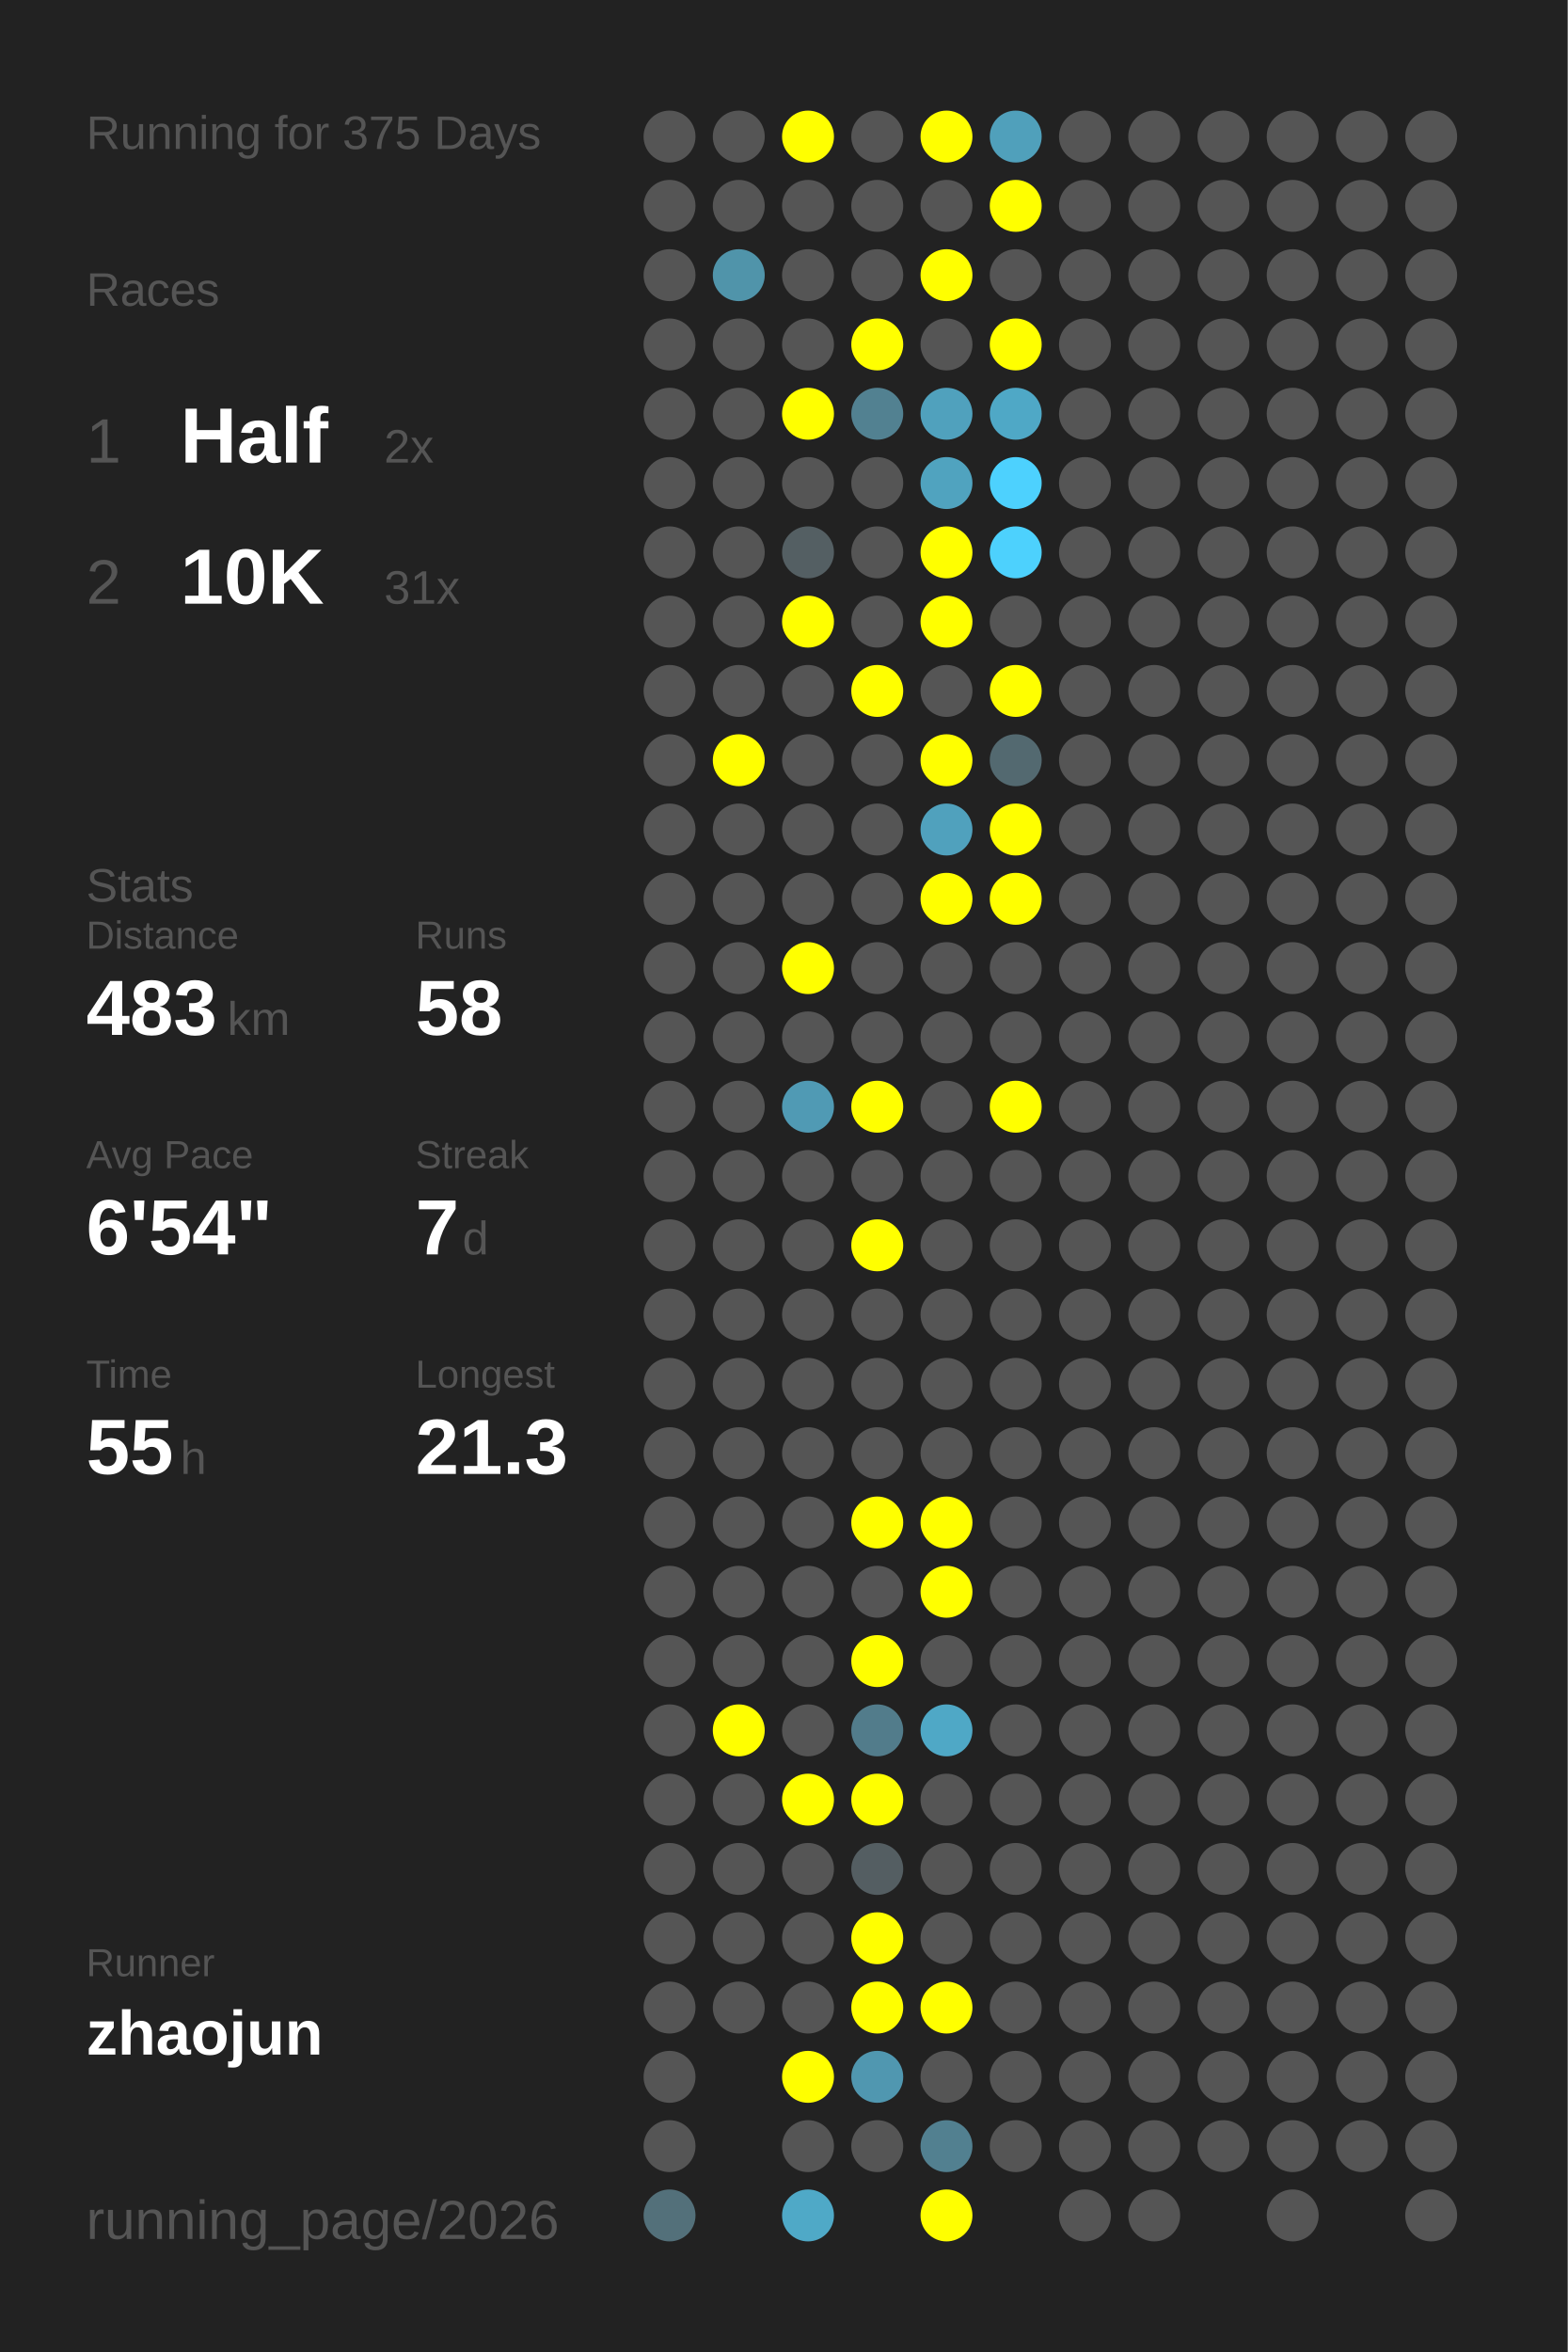
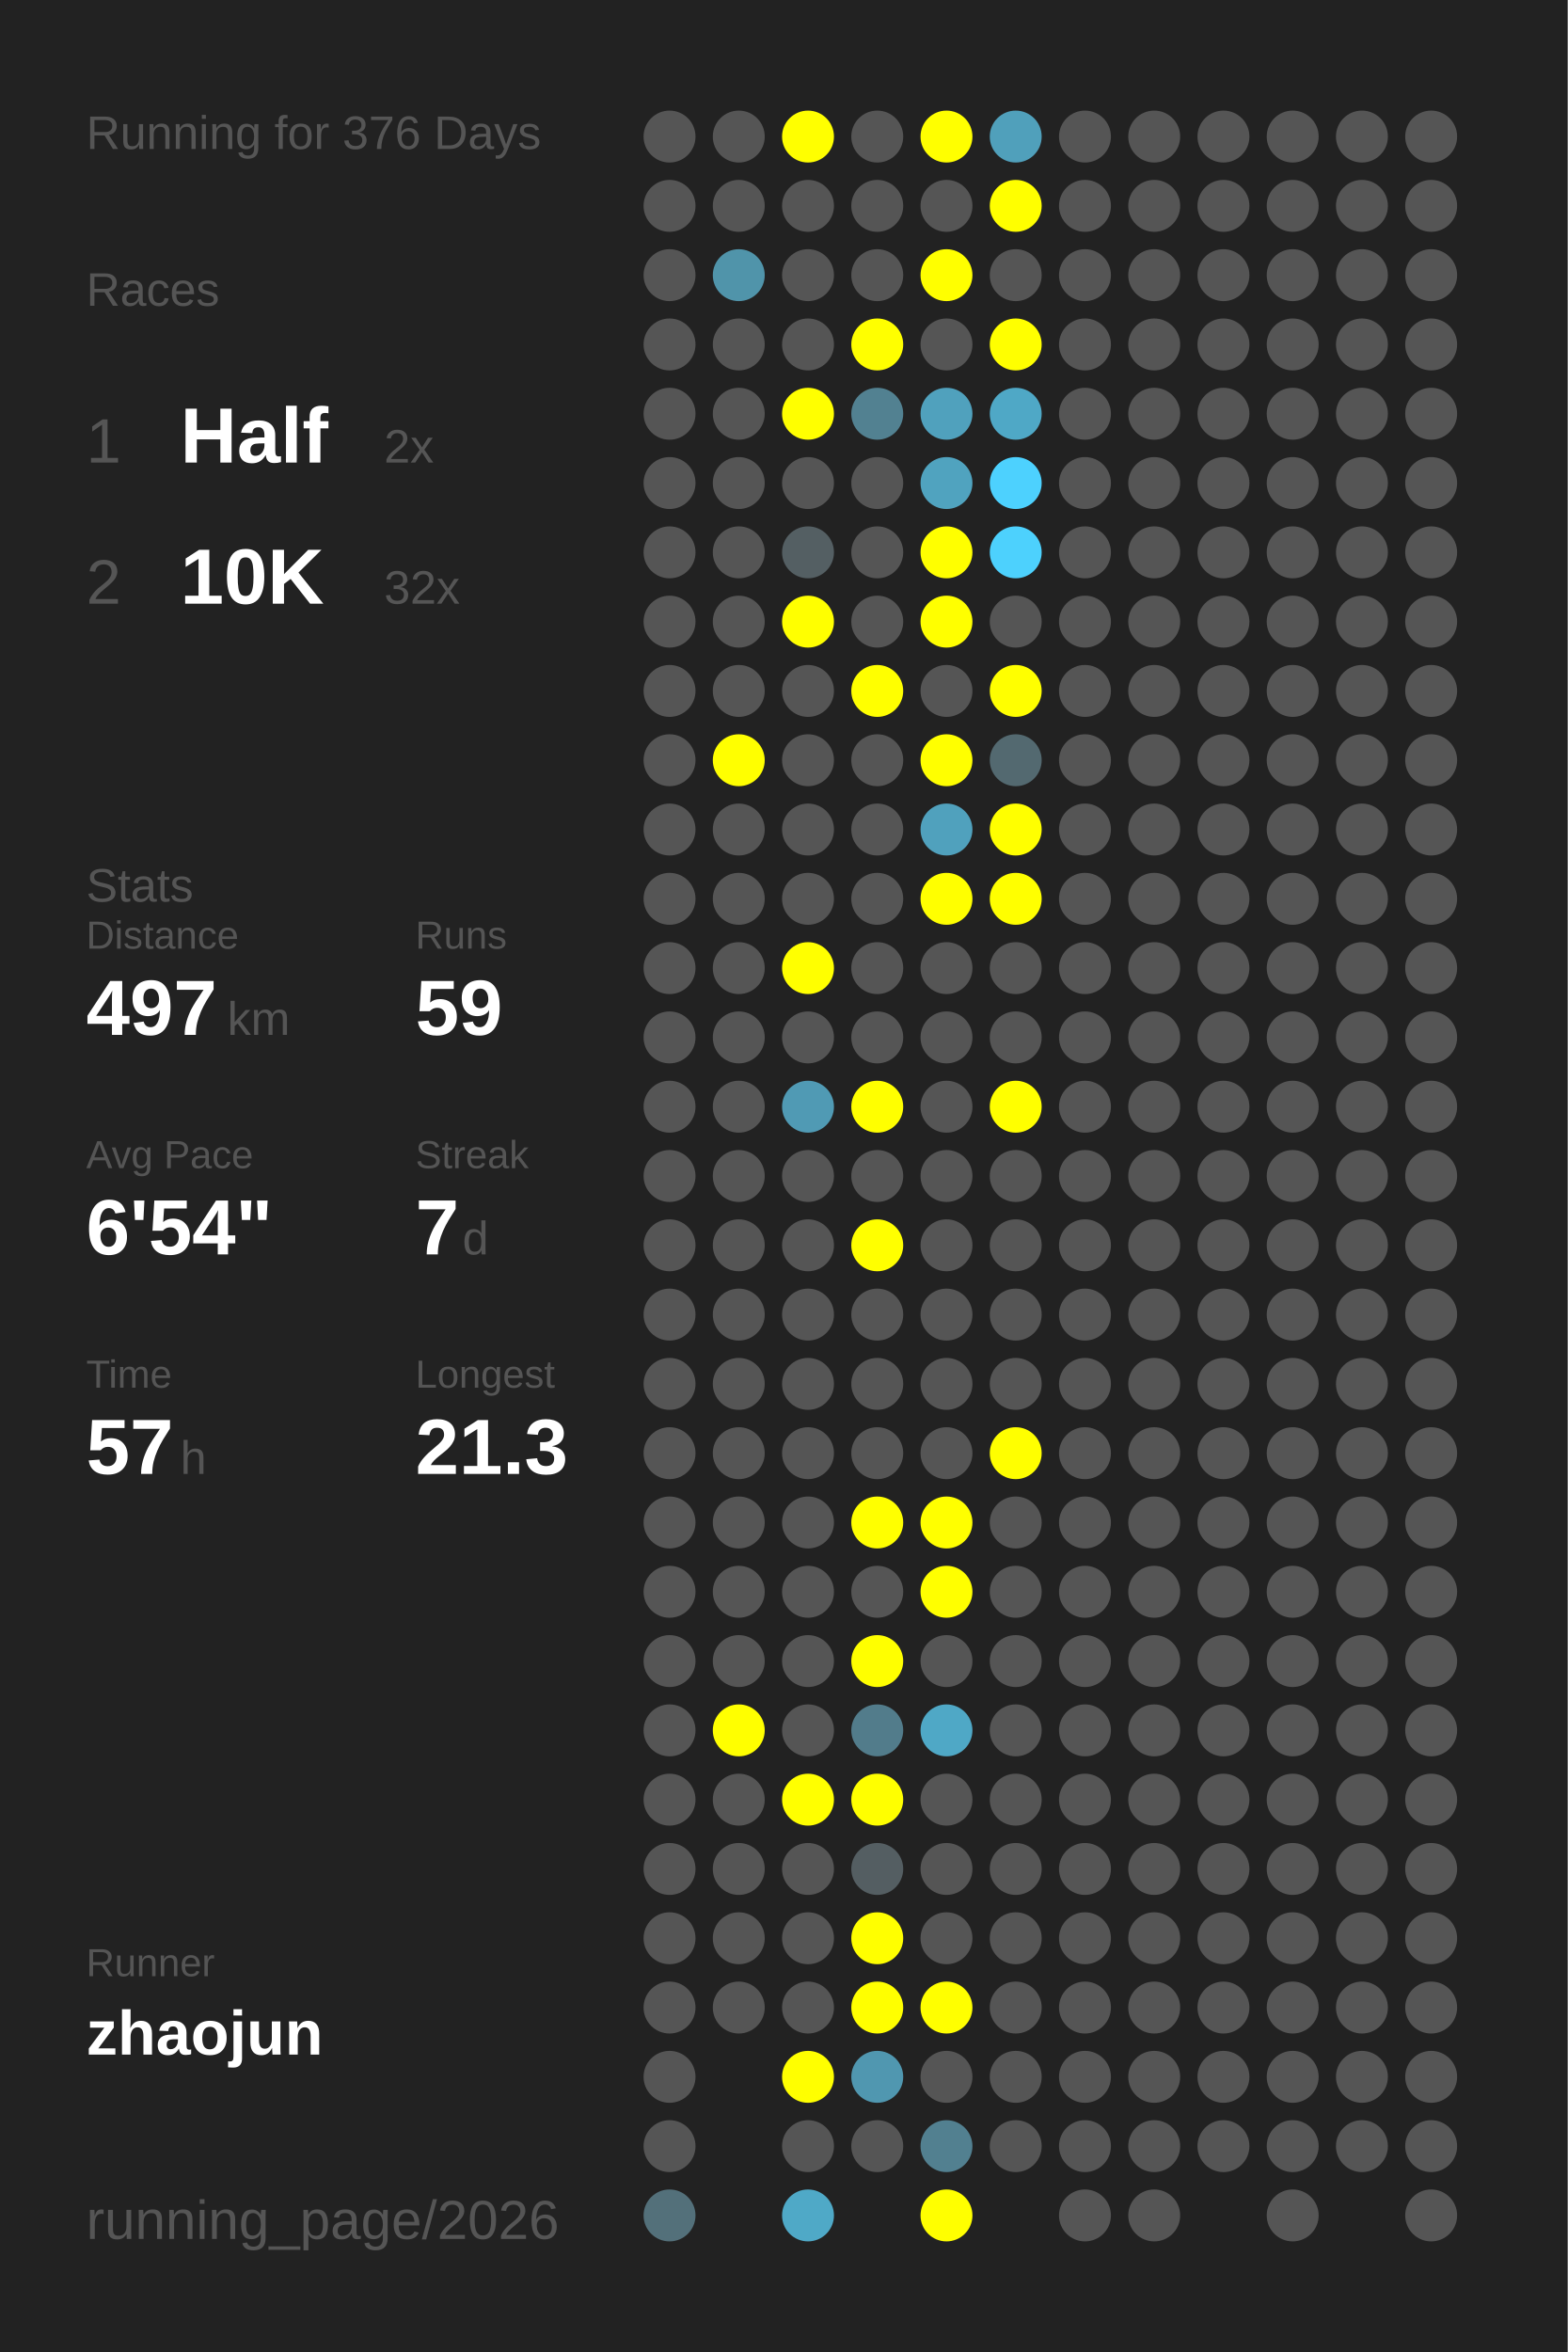
<svg xmlns="http://www.w3.org/2000/svg" baseProfile="full" height="300mm" version="1.1" viewBox="0,0,200,300" width="200mm">
  <defs />
  <rect fill="#222222" height="300" width="200" x="0" y="0" />
-   <text fill="#555555" style="font-size:6px; font-family:Arial;" x="11" y="19">Running for 375 Days</text>
+   <text fill="#555555" style="font-size:6px; font-family:Arial;" x="11" y="19">Running for 376 Days</text>
  <text fill="#555555" style="font-size:6px; font-family:Arial;" x="11" y="39">Races</text>
  <text fill="#555555" style="font-size:8px; font-family:Arial;" x="11" y="59">1</text>
  <text fill="#FFFFFF" style="font-size:10px; font-family:Arial; font-weight:bold;" x="23" y="59">Half</text>
  <text fill="#555555" style="font-size:6px; font-family:Arial;" x="49" y="59">2x</text>
  <text fill="#555555" style="font-size:8px; font-family:Arial;" x="11" y="77">2</text>
  <text fill="#FFFFFF" style="font-size:10px; font-family:Arial; font-weight:bold;" x="23" y="77">10K</text>
-   <text fill="#555555" style="font-size:6px; font-family:Arial;" x="49" y="77">31x</text>
+   <text fill="#555555" style="font-size:6px; font-family:Arial;" x="49" y="77">32x</text>
  <text fill="#555555" style="font-size:6px; font-family:Arial;" x="11" y="115">Stats</text>
  <text fill="#555555" style="font-size:5px; font-family:Arial;" x="11" y="121">Distance</text>
-   <text fill="#FFFFFF" style="font-size:10px; font-family:Arial; font-weight:bold;" x="11" y="132">483</text>
+   <text fill="#FFFFFF" style="font-size:10px; font-family:Arial; font-weight:bold;" x="11" y="132">497</text>
  <text fill="#555555" style="font-size:6px; font-family:Arial;" x="29" y="132">km</text>
  <text fill="#555555" style="font-size:5px; font-family:Arial;" x="53" y="121">Runs</text>
-   <text fill="#FFFFFF" style="font-size:10px; font-family:Arial; font-weight:bold;" x="53" y="132">58</text>
+   <text fill="#FFFFFF" style="font-size:10px; font-family:Arial; font-weight:bold;" x="53" y="132">59</text>
  <text fill="#555555" style="font-size:5px; font-family:Arial;" x="11" y="149">Avg Pace</text>
  <text fill="#FFFFFF" style="font-size:10px; font-family:Arial; font-weight:bold;" x="11" y="160">6'54"</text>
  <text fill="#555555" style="font-size:5px; font-family:Arial;" x="53" y="149">Streak</text>
  <text fill="#FFFFFF" style="font-size:10px; font-family:Arial; font-weight:bold;" x="53" y="160">7</text>
  <text fill="#555555" style="font-size:6px; font-family:Arial;" x="59" y="160">d</text>
  <text fill="#555555" style="font-size:5px; font-family:Arial;" x="11" y="177">Time</text>
-   <text fill="#FFFFFF" style="font-size:10px; font-family:Arial; font-weight:bold;" x="11" y="188">55</text>
+   <text fill="#FFFFFF" style="font-size:10px; font-family:Arial; font-weight:bold;" x="11" y="188">57</text>
  <text fill="#555555" style="font-size:6px; font-family:Arial;" x="23" y="188">h</text>
  <text fill="#555555" style="font-size:5px; font-family:Arial;" x="53" y="177">Longest</text>
  <text fill="#FFFFFF" style="font-size:10px; font-family:Arial; font-weight:bold;" x="53" y="188">21.3</text>
  <text fill="#555555" style="font-size:5px; font-family:Arial;" x="11" y="252.065">Runner</text>
  <text fill="#FFFFFF" style="font-size:8px; font-family:Arial; font-weight:bold;" x="11" y="262.065">zhaojun</text>
  <text fill="#555555" style="font-size:7px; font-family:Arial;" x="11" y="285.581">running_page/2026</text>
  <circle cx="85.417" cy="17.419" fill="#555555" r="3.312" />
  <circle cx="85.417" cy="26.258" fill="#555555" r="3.312" />
  <circle cx="85.417" cy="35.097" fill="#555555" r="3.312" />
  <circle cx="85.417" cy="43.935" fill="#555555" r="3.312" />
  <circle cx="85.417" cy="52.774" fill="#555555" r="3.312" />
  <circle cx="85.417" cy="61.613" fill="#555555" r="3.312" />
  <circle cx="85.417" cy="70.452" fill="#555555" r="3.312" />
  <circle cx="85.417" cy="79.29" fill="#555555" r="3.312" />
  <circle cx="85.417" cy="88.129" fill="#555555" r="3.312" />
  <circle cx="85.417" cy="96.968" fill="#555555" r="3.312" />
  <circle cx="85.417" cy="105.806" fill="#555555" r="3.312" />
  <circle cx="85.417" cy="114.645" fill="#555555" r="3.312" />
  <circle cx="85.417" cy="123.484" fill="#555555" r="3.312" />
  <circle cx="85.417" cy="132.323" fill="#555555" r="3.312" />
  <circle cx="85.417" cy="141.161" fill="#555555" r="3.312" />
  <circle cx="85.417" cy="150" fill="#555555" r="3.312" />
  <circle cx="85.417" cy="158.839" fill="#555555" r="3.312" />
  <circle cx="85.417" cy="167.677" fill="#555555" r="3.312" />
  <circle cx="85.417" cy="176.516" fill="#555555" r="3.312" />
  <circle cx="85.417" cy="185.355" fill="#555555" r="3.312" />
  <circle cx="85.417" cy="194.194" fill="#555555" r="3.312" />
  <circle cx="85.417" cy="203.032" fill="#555555" r="3.312" />
  <circle cx="85.417" cy="211.871" fill="#555555" r="3.312" />
  <circle cx="85.417" cy="220.71" fill="#555555" r="3.312" />
  <circle cx="85.417" cy="229.548" fill="#555555" r="3.312" />
  <circle cx="85.417" cy="238.387" fill="#555555" r="3.312" />
  <circle cx="85.417" cy="247.226" fill="#555555" r="3.312" />
  <circle cx="85.417" cy="256.065" fill="#555555" r="3.312" />
  <circle cx="85.417" cy="264.903" fill="#555555" r="3.312" />
  <circle cx="85.417" cy="273.742" fill="#555555" r="3.312" />
  <circle cx="85.417" cy="282.581" fill="#53707a" r="3.312" />
  <circle cx="94.25" cy="17.419" fill="#555555" r="3.312" />
  <circle cx="94.25" cy="26.258" fill="#555555" r="3.312" />
  <circle cx="94.25" cy="35.097" fill="#5094aa" r="3.312" />
  <circle cx="94.25" cy="43.935" fill="#555555" r="3.312" />
  <circle cx="94.25" cy="52.774" fill="#555555" r="3.312" />
  <circle cx="94.25" cy="61.613" fill="#555555" r="3.312" />
  <circle cx="94.25" cy="70.452" fill="#555555" r="3.312" />
  <circle cx="94.25" cy="79.29" fill="#555555" r="3.312" />
  <circle cx="94.25" cy="88.129" fill="#555555" r="3.312" />
  <circle cx="94.25" cy="96.968" fill="#FFFF00" r="3.312" />
  <circle cx="94.25" cy="105.806" fill="#555555" r="3.312" />
  <circle cx="94.25" cy="114.645" fill="#555555" r="3.312" />
  <circle cx="94.25" cy="123.484" fill="#555555" r="3.312" />
  <circle cx="94.25" cy="132.323" fill="#555555" r="3.312" />
  <circle cx="94.25" cy="141.161" fill="#555555" r="3.312" />
  <circle cx="94.25" cy="150" fill="#555555" r="3.312" />
  <circle cx="94.25" cy="158.839" fill="#555555" r="3.312" />
  <circle cx="94.25" cy="167.677" fill="#555555" r="3.312" />
  <circle cx="94.25" cy="176.516" fill="#555555" r="3.312" />
  <circle cx="94.25" cy="185.355" fill="#555555" r="3.312" />
  <circle cx="94.25" cy="194.194" fill="#555555" r="3.312" />
  <circle cx="94.25" cy="203.032" fill="#555555" r="3.312" />
  <circle cx="94.25" cy="211.871" fill="#555555" r="3.312" />
  <circle cx="94.25" cy="220.71" fill="#FFFF00" r="3.312" />
  <circle cx="94.25" cy="229.548" fill="#555555" r="3.312" />
  <circle cx="94.25" cy="238.387" fill="#555555" r="3.312" />
  <circle cx="94.25" cy="247.226" fill="#555555" r="3.312" />
  <circle cx="94.25" cy="256.065" fill="#555555" r="3.312" />
  <circle cx="103.083" cy="17.419" fill="#FFFF00" r="3.312" />
  <circle cx="103.083" cy="26.258" fill="#555555" r="3.312" />
  <circle cx="103.083" cy="35.097" fill="#555555" r="3.312" />
  <circle cx="103.083" cy="43.935" fill="#555555" r="3.312" />
  <circle cx="103.083" cy="52.774" fill="#FFFF00" r="3.312" />
  <circle cx="103.083" cy="61.613" fill="#555555" r="3.312" />
  <circle cx="103.083" cy="70.452" fill="#545f63" r="3.312" />
  <circle cx="103.083" cy="79.29" fill="#FFFF00" r="3.312" />
  <circle cx="103.083" cy="88.129" fill="#555555" r="3.312" />
  <circle cx="103.083" cy="96.968" fill="#555555" r="3.312" />
  <circle cx="103.083" cy="105.806" fill="#555555" r="3.312" />
  <circle cx="103.083" cy="114.645" fill="#555555" r="3.312" />
  <circle cx="103.083" cy="123.484" fill="#FFFF00" r="3.312" />
  <circle cx="103.083" cy="132.323" fill="#555555" r="3.312" />
  <circle cx="103.083" cy="141.161" fill="#509ab4" r="3.312" />
  <circle cx="103.083" cy="150" fill="#555555" r="3.312" />
  <circle cx="103.083" cy="158.839" fill="#555555" r="3.312" />
  <circle cx="103.083" cy="167.677" fill="#555555" r="3.312" />
  <circle cx="103.083" cy="176.516" fill="#555555" r="3.312" />
  <circle cx="103.083" cy="185.355" fill="#555555" r="3.312" />
  <circle cx="103.083" cy="194.194" fill="#555555" r="3.312" />
  <circle cx="103.083" cy="203.032" fill="#555555" r="3.312" />
  <circle cx="103.083" cy="211.871" fill="#555555" r="3.312" />
  <circle cx="103.083" cy="220.71" fill="#555555" r="3.312" />
  <circle cx="103.083" cy="229.548" fill="#FFFF00" r="3.312" />
  <circle cx="103.083" cy="238.387" fill="#555555" r="3.312" />
  <circle cx="103.083" cy="247.226" fill="#555555" r="3.312" />
  <circle cx="103.083" cy="256.065" fill="#555555" r="3.312" />
  <circle cx="103.083" cy="264.903" fill="#FFFF00" r="3.312" />
  <circle cx="103.083" cy="273.742" fill="#555555" r="3.312" />
  <circle cx="103.083" cy="282.581" fill="#4fa9c7" r="3.312" />
  <circle cx="111.917" cy="17.419" fill="#555555" r="3.312" />
  <circle cx="111.917" cy="26.258" fill="#555555" r="3.312" />
  <circle cx="111.917" cy="35.097" fill="#555555" r="3.312" />
  <circle cx="111.917" cy="43.935" fill="#FFFF00" r="3.312" />
  <circle cx="111.917" cy="52.774" fill="#528191" r="3.312" />
  <circle cx="111.917" cy="61.613" fill="#555555" r="3.312" />
  <circle cx="111.917" cy="70.452" fill="#555555" r="3.312" />
  <circle cx="111.917" cy="79.29" fill="#555555" r="3.312" />
  <circle cx="111.917" cy="88.129" fill="#FFFF00" r="3.312" />
  <circle cx="111.917" cy="96.968" fill="#555555" r="3.312" />
  <circle cx="111.917" cy="105.806" fill="#555555" r="3.312" />
  <circle cx="111.917" cy="114.645" fill="#555555" r="3.312" />
  <circle cx="111.917" cy="123.484" fill="#555555" r="3.312" />
  <circle cx="111.917" cy="132.323" fill="#555555" r="3.312" />
  <circle cx="111.917" cy="141.161" fill="#FFFF00" r="3.312" />
  <circle cx="111.917" cy="150" fill="#555555" r="3.312" />
  <circle cx="111.917" cy="158.839" fill="#FFFF00" r="3.312" />
  <circle cx="111.917" cy="167.677" fill="#555555" r="3.312" />
  <circle cx="111.917" cy="176.516" fill="#555555" r="3.312" />
  <circle cx="111.917" cy="185.355" fill="#555555" r="3.312" />
  <circle cx="111.917" cy="194.194" fill="#FFFF00" r="3.312" />
  <circle cx="111.917" cy="203.032" fill="#555555" r="3.312" />
  <circle cx="111.917" cy="211.871" fill="#FFFF00" r="3.312" />
  <circle cx="111.917" cy="220.71" fill="#527c8b" r="3.312" />
  <circle cx="111.917" cy="229.548" fill="#FFFF00" r="3.312" />
  <circle cx="111.917" cy="238.387" fill="#545e62" r="3.312" />
  <circle cx="111.917" cy="247.226" fill="#FFFF00" r="3.312" />
  <circle cx="111.917" cy="256.065" fill="#FFFF00" r="3.312" />
  <circle cx="111.917" cy="264.903" fill="#5097b0" r="3.312" />
  <circle cx="111.917" cy="273.742" fill="#555555" r="3.312" />
  <circle cx="120.75" cy="17.419" fill="#FFFF00" r="3.312" />
  <circle cx="120.75" cy="26.258" fill="#555555" r="3.312" />
  <circle cx="120.75" cy="35.097" fill="#FFFF00" r="3.312" />
  <circle cx="120.75" cy="43.935" fill="#555555" r="3.312" />
  <circle cx="120.75" cy="52.774" fill="#50a1bd" r="3.312" />
  <circle cx="120.75" cy="61.613" fill="#50a3bf" r="3.312" />
  <circle cx="120.75" cy="70.452" fill="#FFFF00" r="3.312" />
  <circle cx="120.75" cy="79.29" fill="#FFFF00" r="3.312" />
  <circle cx="120.75" cy="88.129" fill="#555555" r="3.312" />
  <circle cx="120.75" cy="96.968" fill="#FFFF00" r="3.312" />
  <circle cx="120.75" cy="105.806" fill="#50a1bd" r="3.312" />
  <circle cx="120.75" cy="114.645" fill="#FFFF00" r="3.312" />
  <circle cx="120.75" cy="123.484" fill="#555555" r="3.312" />
  <circle cx="120.75" cy="132.323" fill="#555555" r="3.312" />
  <circle cx="120.75" cy="141.161" fill="#555555" r="3.312" />
  <circle cx="120.75" cy="150" fill="#555555" r="3.312" />
  <circle cx="120.75" cy="158.839" fill="#555555" r="3.312" />
  <circle cx="120.75" cy="167.677" fill="#555555" r="3.312" />
  <circle cx="120.75" cy="176.516" fill="#555555" r="3.312" />
  <circle cx="120.75" cy="185.355" fill="#555555" r="3.312" />
  <circle cx="120.75" cy="194.194" fill="#FFFF00" r="3.312" />
  <circle cx="120.75" cy="203.032" fill="#FFFF00" r="3.312" />
  <circle cx="120.75" cy="211.871" fill="#555555" r="3.312" />
  <circle cx="120.75" cy="220.71" fill="#4fa8c6" r="3.312" />
  <circle cx="120.75" cy="229.548" fill="#555555" r="3.312" />
  <circle cx="120.75" cy="238.387" fill="#555555" r="3.312" />
  <circle cx="120.75" cy="247.226" fill="#555555" r="3.312" />
  <circle cx="120.75" cy="256.065" fill="#FFFF00" r="3.312" />
  <circle cx="120.75" cy="264.903" fill="#555555" r="3.312" />
  <circle cx="120.75" cy="273.742" fill="#528090" r="3.312" />
  <circle cx="120.75" cy="282.581" fill="#FFFF00" r="3.312" />
  <circle cx="129.583" cy="17.419" fill="#50a0bb" r="3.312" />
  <circle cx="129.583" cy="26.258" fill="#FFFF00" r="3.312" />
  <circle cx="129.583" cy="35.097" fill="#555555" r="3.312" />
  <circle cx="129.583" cy="43.935" fill="#FFFF00" r="3.312" />
  <circle cx="129.583" cy="52.774" fill="#4fa8c6" r="3.312" />
  <circle cx="129.583" cy="61.613" fill="#4dd1fe" r="3.312" />
  <circle cx="129.583" cy="70.452" fill="#4dd1fd" r="3.312" />
  <circle cx="129.583" cy="79.29" fill="#555555" r="3.312" />
  <circle cx="129.583" cy="88.129" fill="#FFFF00" r="3.312" />
  <circle cx="129.583" cy="96.968" fill="#536970" r="3.312" />
  <circle cx="129.583" cy="105.806" fill="#FFFF00" r="3.312" />
  <circle cx="129.583" cy="114.645" fill="#FFFF00" r="3.312" />
  <circle cx="129.583" cy="123.484" fill="#555555" r="3.312" />
  <circle cx="129.583" cy="132.323" fill="#555555" r="3.312" />
  <circle cx="129.583" cy="141.161" fill="#FFFF00" r="3.312" />
  <circle cx="129.583" cy="150" fill="#555555" r="3.312" />
  <circle cx="129.583" cy="158.839" fill="#555555" r="3.312" />
  <circle cx="129.583" cy="167.677" fill="#555555" r="3.312" />
  <circle cx="129.583" cy="176.516" fill="#555555" r="3.312" />
-   <circle cx="129.583" cy="185.355" fill="#555555" r="3.312" />
+   <circle cx="129.583" cy="185.355" fill="#FFFF00" r="3.312" />
  <circle cx="129.583" cy="194.194" fill="#555555" r="3.312" />
  <circle cx="129.583" cy="203.032" fill="#555555" r="3.312" />
  <circle cx="129.583" cy="211.871" fill="#555555" r="3.312" />
  <circle cx="129.583" cy="220.71" fill="#555555" r="3.312" />
  <circle cx="129.583" cy="229.548" fill="#555555" r="3.312" />
  <circle cx="129.583" cy="238.387" fill="#555555" r="3.312" />
  <circle cx="129.583" cy="247.226" fill="#555555" r="3.312" />
  <circle cx="129.583" cy="256.065" fill="#555555" r="3.312" />
  <circle cx="129.583" cy="264.903" fill="#555555" r="3.312" />
  <circle cx="129.583" cy="273.742" fill="#555555" r="3.312" />
  <circle cx="138.417" cy="17.419" fill="#555555" r="3.312" />
  <circle cx="138.417" cy="26.258" fill="#555555" r="3.312" />
  <circle cx="138.417" cy="35.097" fill="#555555" r="3.312" />
  <circle cx="138.417" cy="43.935" fill="#555555" r="3.312" />
  <circle cx="138.417" cy="52.774" fill="#555555" r="3.312" />
  <circle cx="138.417" cy="61.613" fill="#555555" r="3.312" />
  <circle cx="138.417" cy="70.452" fill="#555555" r="3.312" />
  <circle cx="138.417" cy="79.29" fill="#555555" r="3.312" />
  <circle cx="138.417" cy="88.129" fill="#555555" r="3.312" />
  <circle cx="138.417" cy="96.968" fill="#555555" r="3.312" />
  <circle cx="138.417" cy="105.806" fill="#555555" r="3.312" />
  <circle cx="138.417" cy="114.645" fill="#555555" r="3.312" />
  <circle cx="138.417" cy="123.484" fill="#555555" r="3.312" />
  <circle cx="138.417" cy="132.323" fill="#555555" r="3.312" />
  <circle cx="138.417" cy="141.161" fill="#555555" r="3.312" />
  <circle cx="138.417" cy="150" fill="#555555" r="3.312" />
  <circle cx="138.417" cy="158.839" fill="#555555" r="3.312" />
  <circle cx="138.417" cy="167.677" fill="#555555" r="3.312" />
  <circle cx="138.417" cy="176.516" fill="#555555" r="3.312" />
  <circle cx="138.417" cy="185.355" fill="#555555" r="3.312" />
  <circle cx="138.417" cy="194.194" fill="#555555" r="3.312" />
  <circle cx="138.417" cy="203.032" fill="#555555" r="3.312" />
  <circle cx="138.417" cy="211.871" fill="#555555" r="3.312" />
  <circle cx="138.417" cy="220.71" fill="#555555" r="3.312" />
  <circle cx="138.417" cy="229.548" fill="#555555" r="3.312" />
  <circle cx="138.417" cy="238.387" fill="#555555" r="3.312" />
  <circle cx="138.417" cy="247.226" fill="#555555" r="3.312" />
  <circle cx="138.417" cy="256.065" fill="#555555" r="3.312" />
  <circle cx="138.417" cy="264.903" fill="#555555" r="3.312" />
  <circle cx="138.417" cy="273.742" fill="#555555" r="3.312" />
  <circle cx="138.417" cy="282.581" fill="#555555" r="3.312" />
  <circle cx="147.25" cy="17.419" fill="#555555" r="3.312" />
  <circle cx="147.25" cy="26.258" fill="#555555" r="3.312" />
  <circle cx="147.25" cy="35.097" fill="#555555" r="3.312" />
  <circle cx="147.25" cy="43.935" fill="#555555" r="3.312" />
  <circle cx="147.25" cy="52.774" fill="#555555" r="3.312" />
  <circle cx="147.25" cy="61.613" fill="#555555" r="3.312" />
  <circle cx="147.25" cy="70.452" fill="#555555" r="3.312" />
  <circle cx="147.25" cy="79.29" fill="#555555" r="3.312" />
  <circle cx="147.25" cy="88.129" fill="#555555" r="3.312" />
  <circle cx="147.25" cy="96.968" fill="#555555" r="3.312" />
  <circle cx="147.25" cy="105.806" fill="#555555" r="3.312" />
  <circle cx="147.25" cy="114.645" fill="#555555" r="3.312" />
  <circle cx="147.25" cy="123.484" fill="#555555" r="3.312" />
  <circle cx="147.25" cy="132.323" fill="#555555" r="3.312" />
  <circle cx="147.25" cy="141.161" fill="#555555" r="3.312" />
  <circle cx="147.25" cy="150" fill="#555555" r="3.312" />
  <circle cx="147.25" cy="158.839" fill="#555555" r="3.312" />
  <circle cx="147.25" cy="167.677" fill="#555555" r="3.312" />
  <circle cx="147.25" cy="176.516" fill="#555555" r="3.312" />
  <circle cx="147.25" cy="185.355" fill="#555555" r="3.312" />
  <circle cx="147.25" cy="194.194" fill="#555555" r="3.312" />
  <circle cx="147.25" cy="203.032" fill="#555555" r="3.312" />
  <circle cx="147.25" cy="211.871" fill="#555555" r="3.312" />
  <circle cx="147.25" cy="220.71" fill="#555555" r="3.312" />
  <circle cx="147.25" cy="229.548" fill="#555555" r="3.312" />
  <circle cx="147.25" cy="238.387" fill="#555555" r="3.312" />
  <circle cx="147.25" cy="247.226" fill="#555555" r="3.312" />
  <circle cx="147.25" cy="256.065" fill="#555555" r="3.312" />
  <circle cx="147.25" cy="264.903" fill="#555555" r="3.312" />
  <circle cx="147.25" cy="273.742" fill="#555555" r="3.312" />
  <circle cx="147.25" cy="282.581" fill="#555555" r="3.312" />
  <circle cx="156.083" cy="17.419" fill="#555555" r="3.312" />
  <circle cx="156.083" cy="26.258" fill="#555555" r="3.312" />
  <circle cx="156.083" cy="35.097" fill="#555555" r="3.312" />
  <circle cx="156.083" cy="43.935" fill="#555555" r="3.312" />
  <circle cx="156.083" cy="52.774" fill="#555555" r="3.312" />
  <circle cx="156.083" cy="61.613" fill="#555555" r="3.312" />
  <circle cx="156.083" cy="70.452" fill="#555555" r="3.312" />
  <circle cx="156.083" cy="79.29" fill="#555555" r="3.312" />
  <circle cx="156.083" cy="88.129" fill="#555555" r="3.312" />
  <circle cx="156.083" cy="96.968" fill="#555555" r="3.312" />
  <circle cx="156.083" cy="105.806" fill="#555555" r="3.312" />
  <circle cx="156.083" cy="114.645" fill="#555555" r="3.312" />
  <circle cx="156.083" cy="123.484" fill="#555555" r="3.312" />
  <circle cx="156.083" cy="132.323" fill="#555555" r="3.312" />
  <circle cx="156.083" cy="141.161" fill="#555555" r="3.312" />
  <circle cx="156.083" cy="150" fill="#555555" r="3.312" />
  <circle cx="156.083" cy="158.839" fill="#555555" r="3.312" />
  <circle cx="156.083" cy="167.677" fill="#555555" r="3.312" />
  <circle cx="156.083" cy="176.516" fill="#555555" r="3.312" />
  <circle cx="156.083" cy="185.355" fill="#555555" r="3.312" />
  <circle cx="156.083" cy="194.194" fill="#555555" r="3.312" />
  <circle cx="156.083" cy="203.032" fill="#555555" r="3.312" />
  <circle cx="156.083" cy="211.871" fill="#555555" r="3.312" />
  <circle cx="156.083" cy="220.71" fill="#555555" r="3.312" />
  <circle cx="156.083" cy="229.548" fill="#555555" r="3.312" />
  <circle cx="156.083" cy="238.387" fill="#555555" r="3.312" />
  <circle cx="156.083" cy="247.226" fill="#555555" r="3.312" />
  <circle cx="156.083" cy="256.065" fill="#555555" r="3.312" />
  <circle cx="156.083" cy="264.903" fill="#555555" r="3.312" />
  <circle cx="156.083" cy="273.742" fill="#555555" r="3.312" />
  <circle cx="164.917" cy="17.419" fill="#555555" r="3.312" />
  <circle cx="164.917" cy="26.258" fill="#555555" r="3.312" />
  <circle cx="164.917" cy="35.097" fill="#555555" r="3.312" />
  <circle cx="164.917" cy="43.935" fill="#555555" r="3.312" />
  <circle cx="164.917" cy="52.774" fill="#555555" r="3.312" />
  <circle cx="164.917" cy="61.613" fill="#555555" r="3.312" />
  <circle cx="164.917" cy="70.452" fill="#555555" r="3.312" />
  <circle cx="164.917" cy="79.29" fill="#555555" r="3.312" />
  <circle cx="164.917" cy="88.129" fill="#555555" r="3.312" />
  <circle cx="164.917" cy="96.968" fill="#555555" r="3.312" />
  <circle cx="164.917" cy="105.806" fill="#555555" r="3.312" />
  <circle cx="164.917" cy="114.645" fill="#555555" r="3.312" />
  <circle cx="164.917" cy="123.484" fill="#555555" r="3.312" />
  <circle cx="164.917" cy="132.323" fill="#555555" r="3.312" />
  <circle cx="164.917" cy="141.161" fill="#555555" r="3.312" />
  <circle cx="164.917" cy="150" fill="#555555" r="3.312" />
  <circle cx="164.917" cy="158.839" fill="#555555" r="3.312" />
  <circle cx="164.917" cy="167.677" fill="#555555" r="3.312" />
  <circle cx="164.917" cy="176.516" fill="#555555" r="3.312" />
  <circle cx="164.917" cy="185.355" fill="#555555" r="3.312" />
  <circle cx="164.917" cy="194.194" fill="#555555" r="3.312" />
  <circle cx="164.917" cy="203.032" fill="#555555" r="3.312" />
  <circle cx="164.917" cy="211.871" fill="#555555" r="3.312" />
  <circle cx="164.917" cy="220.71" fill="#555555" r="3.312" />
  <circle cx="164.917" cy="229.548" fill="#555555" r="3.312" />
  <circle cx="164.917" cy="238.387" fill="#555555" r="3.312" />
  <circle cx="164.917" cy="247.226" fill="#555555" r="3.312" />
  <circle cx="164.917" cy="256.065" fill="#555555" r="3.312" />
  <circle cx="164.917" cy="264.903" fill="#555555" r="3.312" />
  <circle cx="164.917" cy="273.742" fill="#555555" r="3.312" />
  <circle cx="164.917" cy="282.581" fill="#555555" r="3.312" />
  <circle cx="173.75" cy="17.419" fill="#555555" r="3.312" />
  <circle cx="173.75" cy="26.258" fill="#555555" r="3.312" />
  <circle cx="173.75" cy="35.097" fill="#555555" r="3.312" />
  <circle cx="173.75" cy="43.935" fill="#555555" r="3.312" />
  <circle cx="173.75" cy="52.774" fill="#555555" r="3.312" />
  <circle cx="173.75" cy="61.613" fill="#555555" r="3.312" />
  <circle cx="173.75" cy="70.452" fill="#555555" r="3.312" />
  <circle cx="173.75" cy="79.29" fill="#555555" r="3.312" />
  <circle cx="173.75" cy="88.129" fill="#555555" r="3.312" />
  <circle cx="173.75" cy="96.968" fill="#555555" r="3.312" />
  <circle cx="173.75" cy="105.806" fill="#555555" r="3.312" />
  <circle cx="173.75" cy="114.645" fill="#555555" r="3.312" />
  <circle cx="173.75" cy="123.484" fill="#555555" r="3.312" />
  <circle cx="173.75" cy="132.323" fill="#555555" r="3.312" />
  <circle cx="173.75" cy="141.161" fill="#555555" r="3.312" />
  <circle cx="173.75" cy="150" fill="#555555" r="3.312" />
  <circle cx="173.75" cy="158.839" fill="#555555" r="3.312" />
  <circle cx="173.75" cy="167.677" fill="#555555" r="3.312" />
  <circle cx="173.75" cy="176.516" fill="#555555" r="3.312" />
  <circle cx="173.75" cy="185.355" fill="#555555" r="3.312" />
  <circle cx="173.75" cy="194.194" fill="#555555" r="3.312" />
  <circle cx="173.75" cy="203.032" fill="#555555" r="3.312" />
  <circle cx="173.75" cy="211.871" fill="#555555" r="3.312" />
  <circle cx="173.75" cy="220.71" fill="#555555" r="3.312" />
  <circle cx="173.75" cy="229.548" fill="#555555" r="3.312" />
  <circle cx="173.75" cy="238.387" fill="#555555" r="3.312" />
  <circle cx="173.75" cy="247.226" fill="#555555" r="3.312" />
  <circle cx="173.75" cy="256.065" fill="#555555" r="3.312" />
  <circle cx="173.75" cy="264.903" fill="#555555" r="3.312" />
  <circle cx="173.75" cy="273.742" fill="#555555" r="3.312" />
  <circle cx="182.583" cy="17.419" fill="#555555" r="3.312" />
  <circle cx="182.583" cy="26.258" fill="#555555" r="3.312" />
  <circle cx="182.583" cy="35.097" fill="#555555" r="3.312" />
  <circle cx="182.583" cy="43.935" fill="#555555" r="3.312" />
  <circle cx="182.583" cy="52.774" fill="#555555" r="3.312" />
  <circle cx="182.583" cy="61.613" fill="#555555" r="3.312" />
  <circle cx="182.583" cy="70.452" fill="#555555" r="3.312" />
  <circle cx="182.583" cy="79.29" fill="#555555" r="3.312" />
  <circle cx="182.583" cy="88.129" fill="#555555" r="3.312" />
  <circle cx="182.583" cy="96.968" fill="#555555" r="3.312" />
  <circle cx="182.583" cy="105.806" fill="#555555" r="3.312" />
  <circle cx="182.583" cy="114.645" fill="#555555" r="3.312" />
  <circle cx="182.583" cy="123.484" fill="#555555" r="3.312" />
  <circle cx="182.583" cy="132.323" fill="#555555" r="3.312" />
  <circle cx="182.583" cy="141.161" fill="#555555" r="3.312" />
  <circle cx="182.583" cy="150" fill="#555555" r="3.312" />
  <circle cx="182.583" cy="158.839" fill="#555555" r="3.312" />
  <circle cx="182.583" cy="167.677" fill="#555555" r="3.312" />
  <circle cx="182.583" cy="176.516" fill="#555555" r="3.312" />
  <circle cx="182.583" cy="185.355" fill="#555555" r="3.312" />
  <circle cx="182.583" cy="194.194" fill="#555555" r="3.312" />
  <circle cx="182.583" cy="203.032" fill="#555555" r="3.312" />
  <circle cx="182.583" cy="211.871" fill="#555555" r="3.312" />
  <circle cx="182.583" cy="220.71" fill="#555555" r="3.312" />
  <circle cx="182.583" cy="229.548" fill="#555555" r="3.312" />
  <circle cx="182.583" cy="238.387" fill="#555555" r="3.312" />
  <circle cx="182.583" cy="247.226" fill="#555555" r="3.312" />
  <circle cx="182.583" cy="256.065" fill="#555555" r="3.312" />
  <circle cx="182.583" cy="264.903" fill="#555555" r="3.312" />
  <circle cx="182.583" cy="273.742" fill="#555555" r="3.312" />
  <circle cx="182.583" cy="282.581" fill="#555555" r="3.312" />
</svg>
